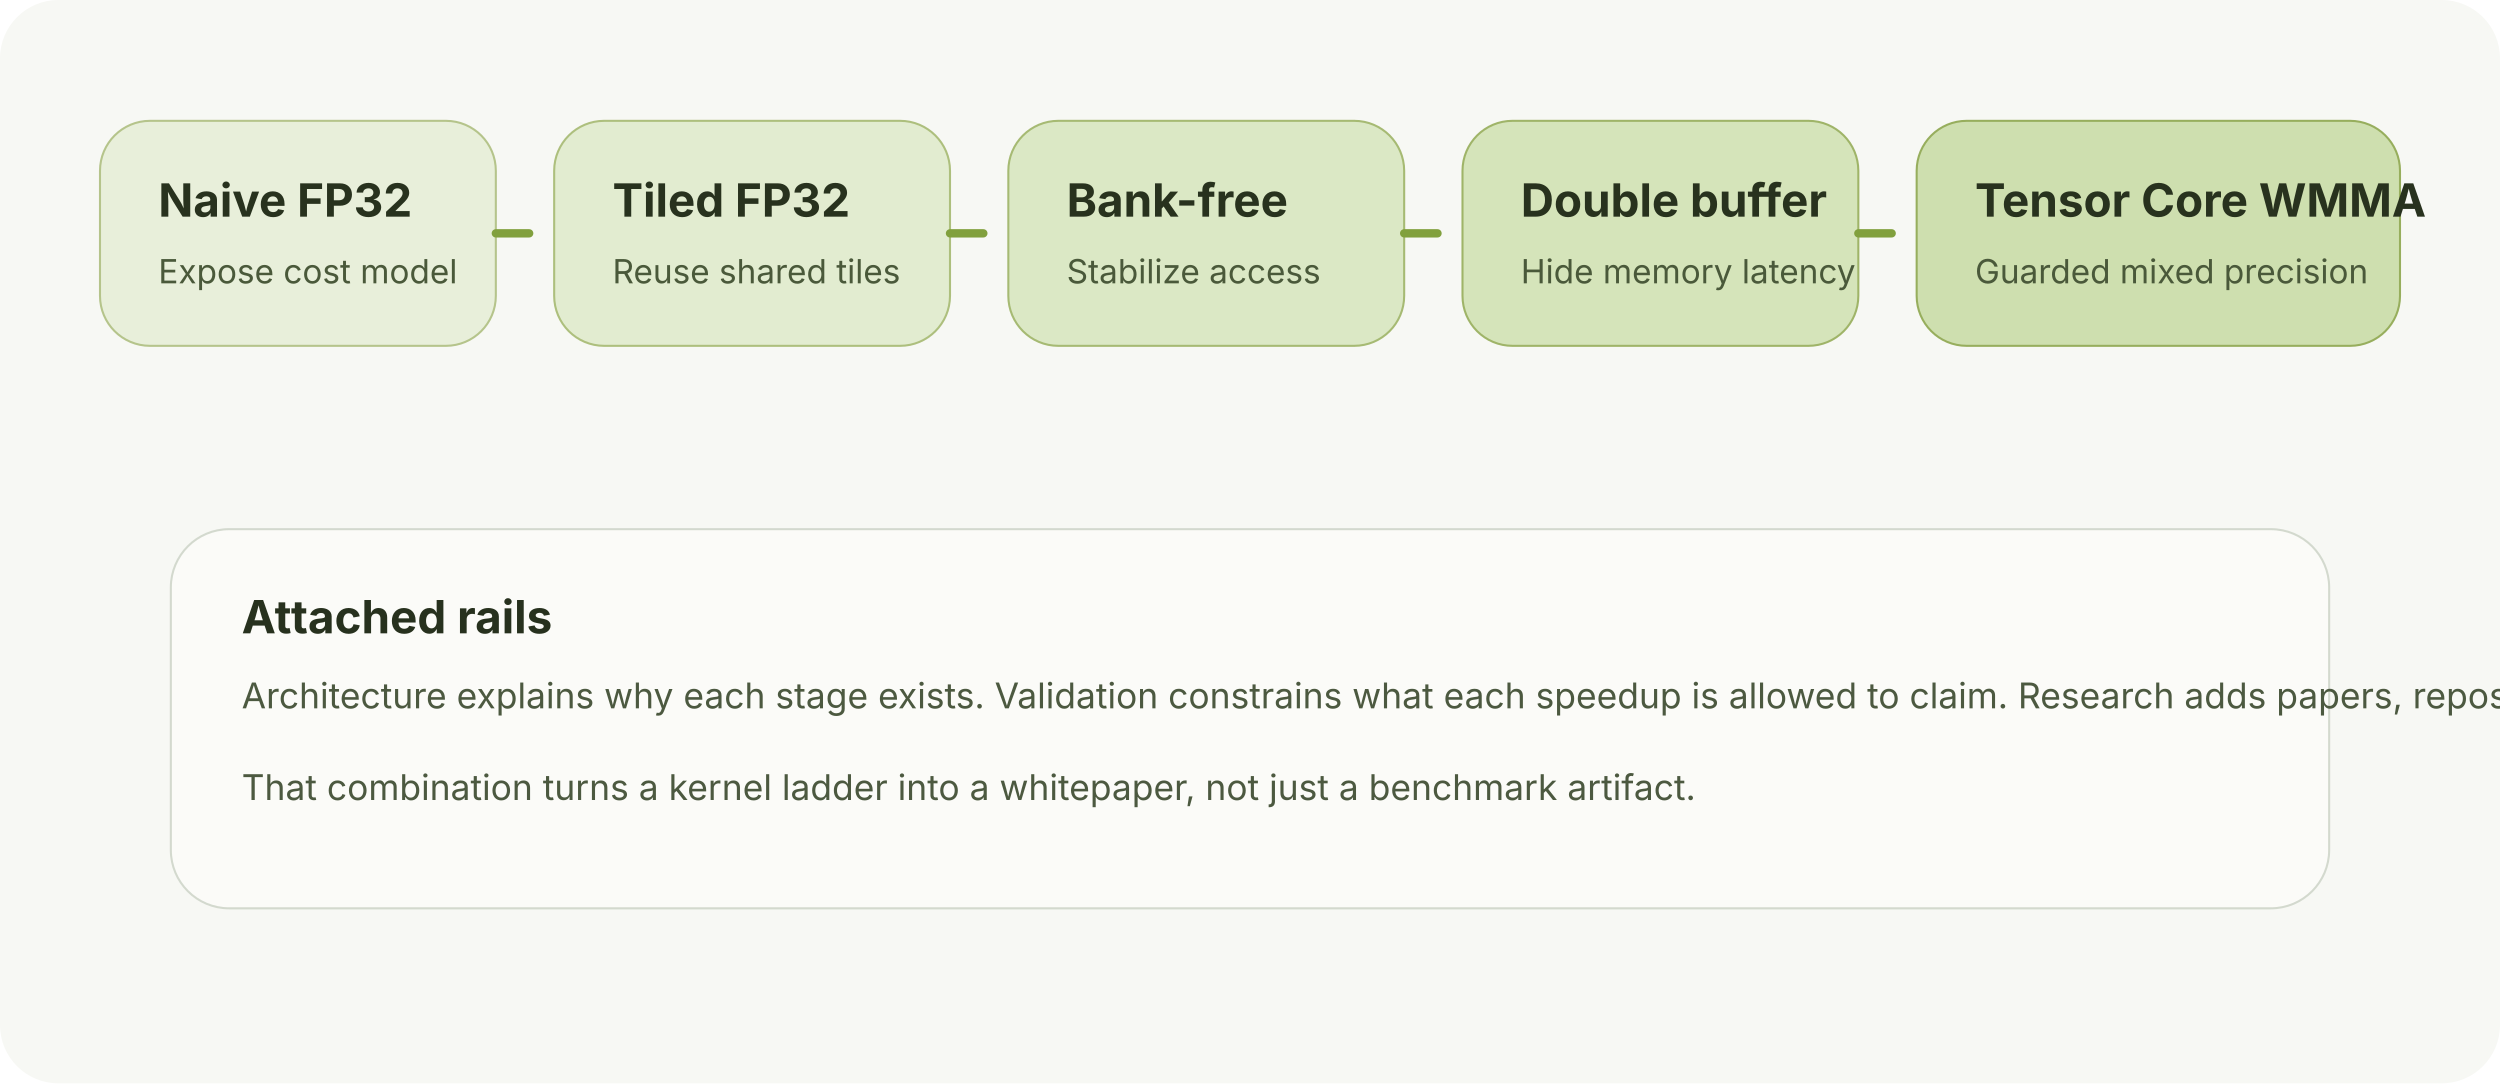
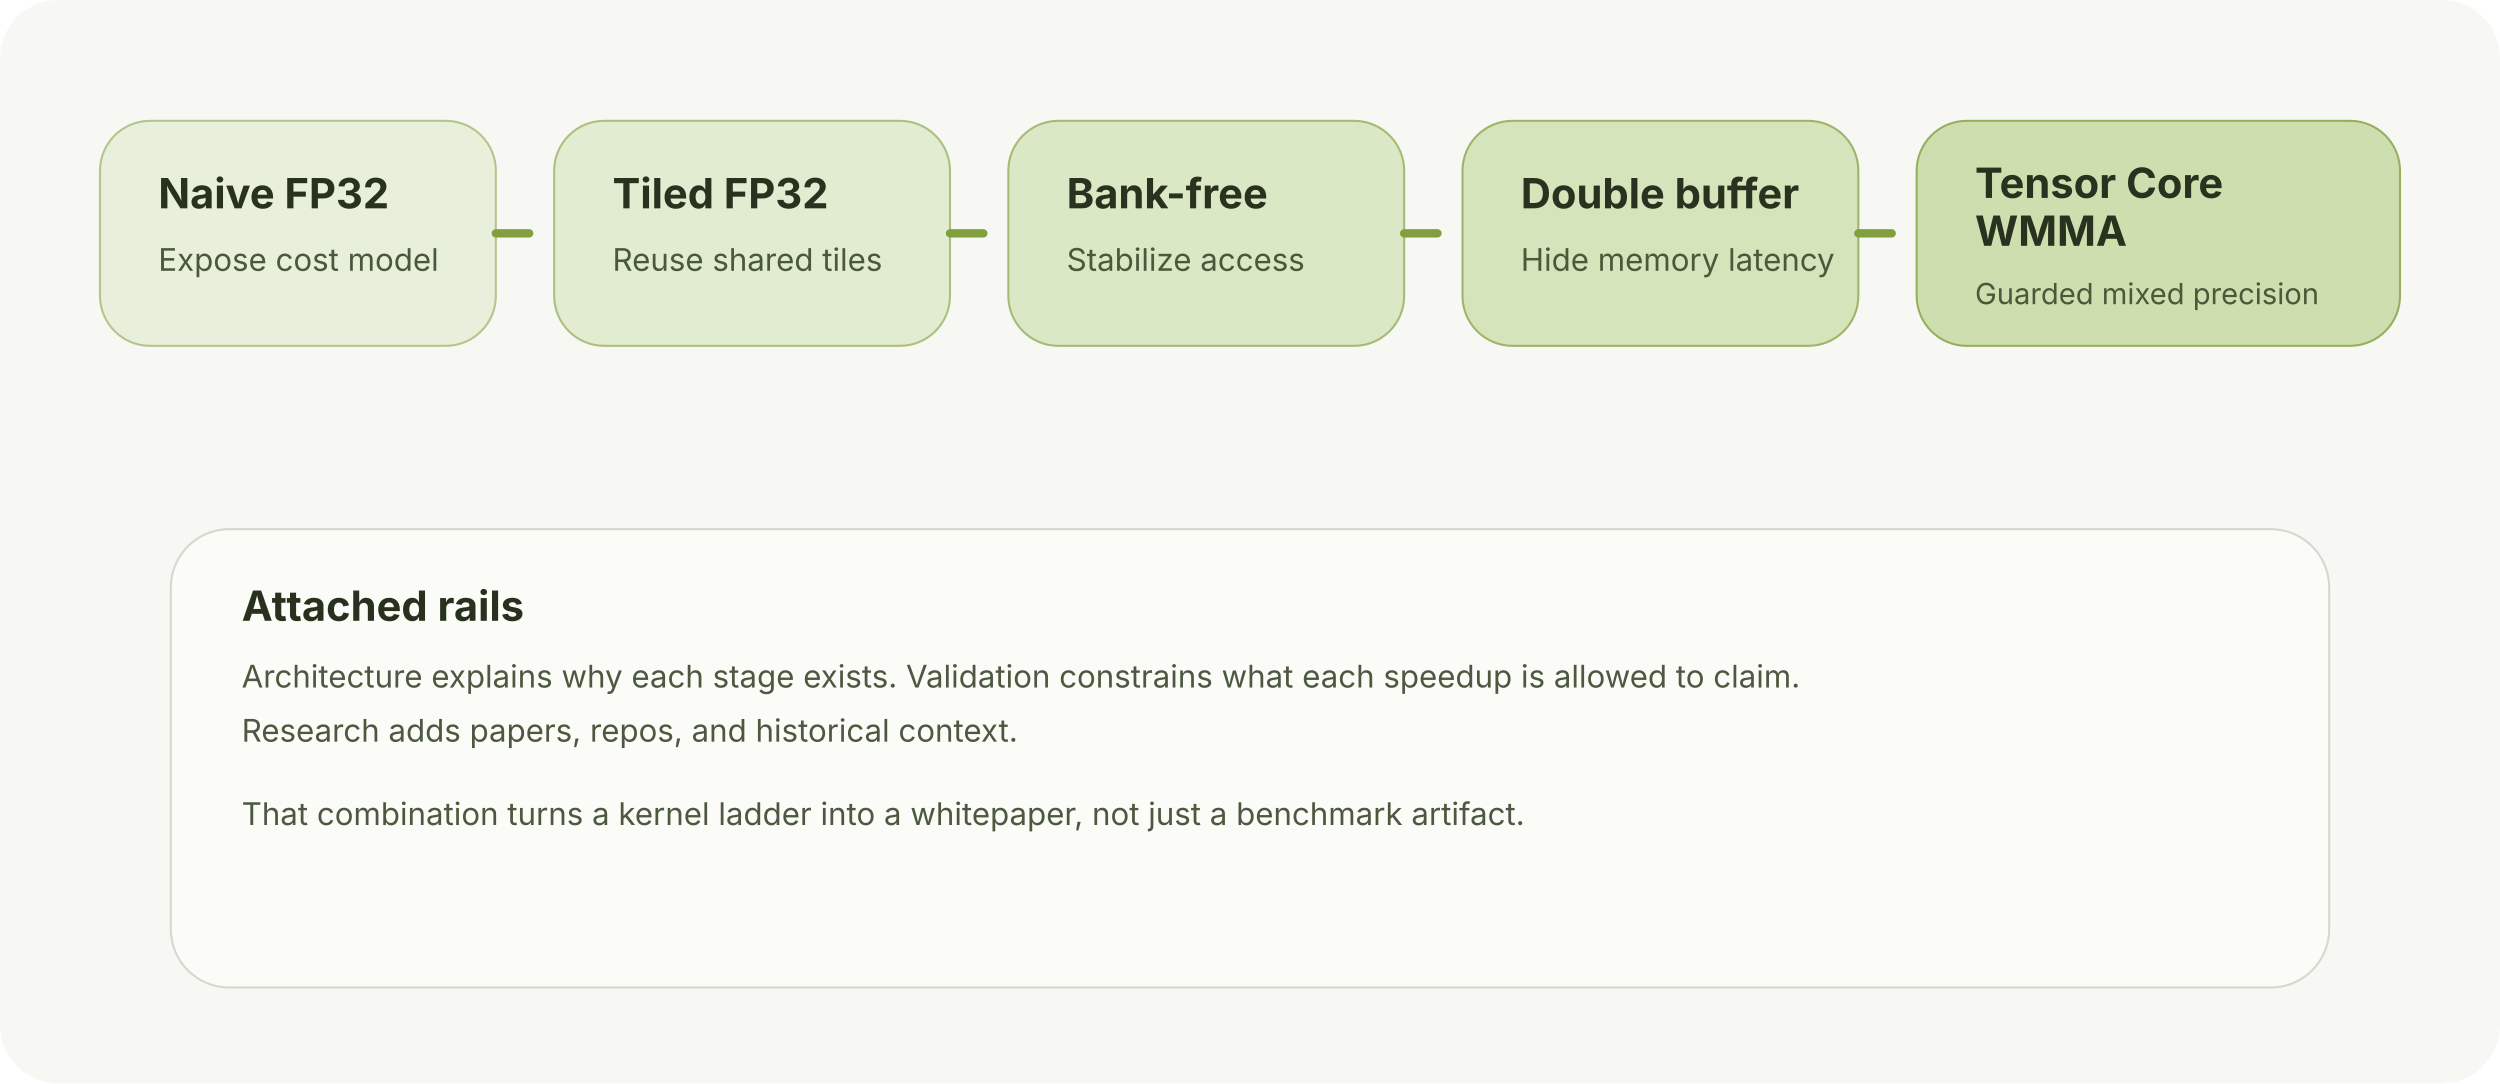
<svg xmlns="http://www.w3.org/2000/svg" width="1200" height="520" viewBox="0 0 1200 520" fill="none">
  <rect width="1200" height="520" rx="28" fill="#F7F8F4" />
  <rect x="48" y="58" width="190" height="108" rx="24" fill="#E8EFDA" stroke="#B5C48B" />
-   <text x="76" y="104" fill="#28321E" font-size="22" font-family="Inter, Arial, sans-serif" font-weight="700">Naive FP32</text>
-   <text x="76" y="136" fill="#4A593A" font-size="16" font-family="Inter, Arial, sans-serif">Expose cost model</text>
+   <text x="76" y="100" fill="#28321E" font-size="20" font-family="Inter, Arial, sans-serif" font-weight="700">Naive FP32</text>
+   <text x="76" y="130" fill="#4A593A" font-size="15" font-family="Inter, Arial, sans-serif">Expose cost model</text>
  <rect x="266" y="58" width="190" height="108" rx="24" fill="#E2ECD0" stroke="#ADBF7D" />
-   <text x="294" y="104" fill="#28321E" font-size="22" font-family="Inter, Arial, sans-serif" font-weight="700">Tiled FP32</text>
-   <text x="294" y="136" fill="#4A593A" font-size="16" font-family="Inter, Arial, sans-serif">Reuse shared tiles</text>
+   <text x="294" y="100" fill="#28321E" font-size="20" font-family="Inter, Arial, sans-serif" font-weight="700">Tiled FP32</text>
+   <text x="294" y="130" fill="#4A593A" font-size="15" font-family="Inter, Arial, sans-serif">Reuse shared tiles</text>
  <rect x="484" y="58" width="190" height="108" rx="24" fill="#DBE8C5" stroke="#A6BA73" />
-   <text x="512" y="104" fill="#28321E" font-size="22" font-family="Inter, Arial, sans-serif" font-weight="700">Bank-free</text>
-   <text x="512" y="136" fill="#4A593A" font-size="16" font-family="Inter, Arial, sans-serif">Stabilize access</text>
+   <text x="512" y="100" fill="#28321E" font-size="20" font-family="Inter, Arial, sans-serif" font-weight="700">Bank-free</text>
+   <text x="512" y="130" fill="#4A593A" font-size="15" font-family="Inter, Arial, sans-serif">Stabilize access</text>
  <rect x="702" y="58" width="190" height="108" rx="24" fill="#D5E4BA" stroke="#9FB468" />
-   <text x="730" y="104" fill="#28321E" font-size="22" font-family="Inter, Arial, sans-serif" font-weight="700">Double buffer</text>
-   <text x="730" y="136" fill="#4A593A" font-size="16" font-family="Inter, Arial, sans-serif">Hide memory latency</text>
+   <text x="730" y="100" fill="#28321E" font-size="20" font-family="Inter, Arial, sans-serif" font-weight="700">Double buffer</text>
+   <text x="730" y="130" fill="#4A593A" font-size="15" font-family="Inter, Arial, sans-serif">Hide memory latency</text>
  <rect x="920" y="58" width="232" height="108" rx="24" fill="#CEDFAF" stroke="#97AE5D" />
-   <text x="948" y="104" fill="#28321E" font-size="22" font-family="Inter, Arial, sans-serif" font-weight="700">Tensor Core WMMA</text>
-   <text x="948" y="136" fill="#4A593A" font-size="16" font-family="Inter, Arial, sans-serif">Guarded mixed precision</text>
+   <text x="948" y="95" fill="#28321E" font-size="20" font-family="Inter, Arial, sans-serif" font-weight="700">Tensor Core</text>
+   <text x="948" y="118" fill="#28321E" font-size="20" font-family="Inter, Arial, sans-serif" font-weight="700">WMMA</text>
+   <text x="948" y="146" fill="#4A593A" font-size="14" font-family="Inter, Arial, sans-serif">Guarded mixed precision</text>
  <path d="M238 112H254" stroke="#81A03D" stroke-width="4" stroke-linecap="round" />
  <path d="M456 112H472" stroke="#81A03D" stroke-width="4" stroke-linecap="round" />
  <path d="M674 112H690" stroke="#81A03D" stroke-width="4" stroke-linecap="round" />
  <path d="M892 112H908" stroke="#81A03D" stroke-width="4" stroke-linecap="round" />
-   <rect x="82" y="254" width="1036" height="182" rx="28" fill="#FBFBF8" stroke="#D3D9CE" />
-   <text x="116" y="304" fill="#27311E" font-size="22" font-family="Inter, Arial, sans-serif" font-weight="700">Attached rails</text>
-   <text x="116" y="340" fill="#4C5940" font-size="17" font-family="Inter, Arial, sans-serif">Architecture explains why each stage exists. Validation constrains what each speedup is allowed to claim. Research adds papers, repos, and historical context.</text>
-   <text x="116" y="384" fill="#4C5940" font-size="17" font-family="Inter, Arial, sans-serif">That combination turns a kernel ladder into a whitepaper, not just a benchmark artifact.</text>
+   <rect x="82" y="254" width="1036" height="220" rx="28" fill="#FBFBF8" stroke="#D3D9CE" />
+   <text x="116" y="298" fill="#27311E" font-size="20" font-family="Inter, Arial, sans-serif" font-weight="700">Attached rails</text>
+   <text x="116" y="330" fill="#4C5940" font-size="15" font-family="Inter, Arial, sans-serif">Architecture explains why each stage exists. Validation constrains what each speedup is allowed to claim.</text>
+   <text x="116" y="356" fill="#4C5940" font-size="15" font-family="Inter, Arial, sans-serif">Research adds papers, repos, and historical context.</text>
+   <text x="116" y="396" fill="#4C5940" font-size="15" font-family="Inter, Arial, sans-serif">That combination turns a kernel ladder into a whitepaper, not just a benchmark artifact.</text>
</svg>
